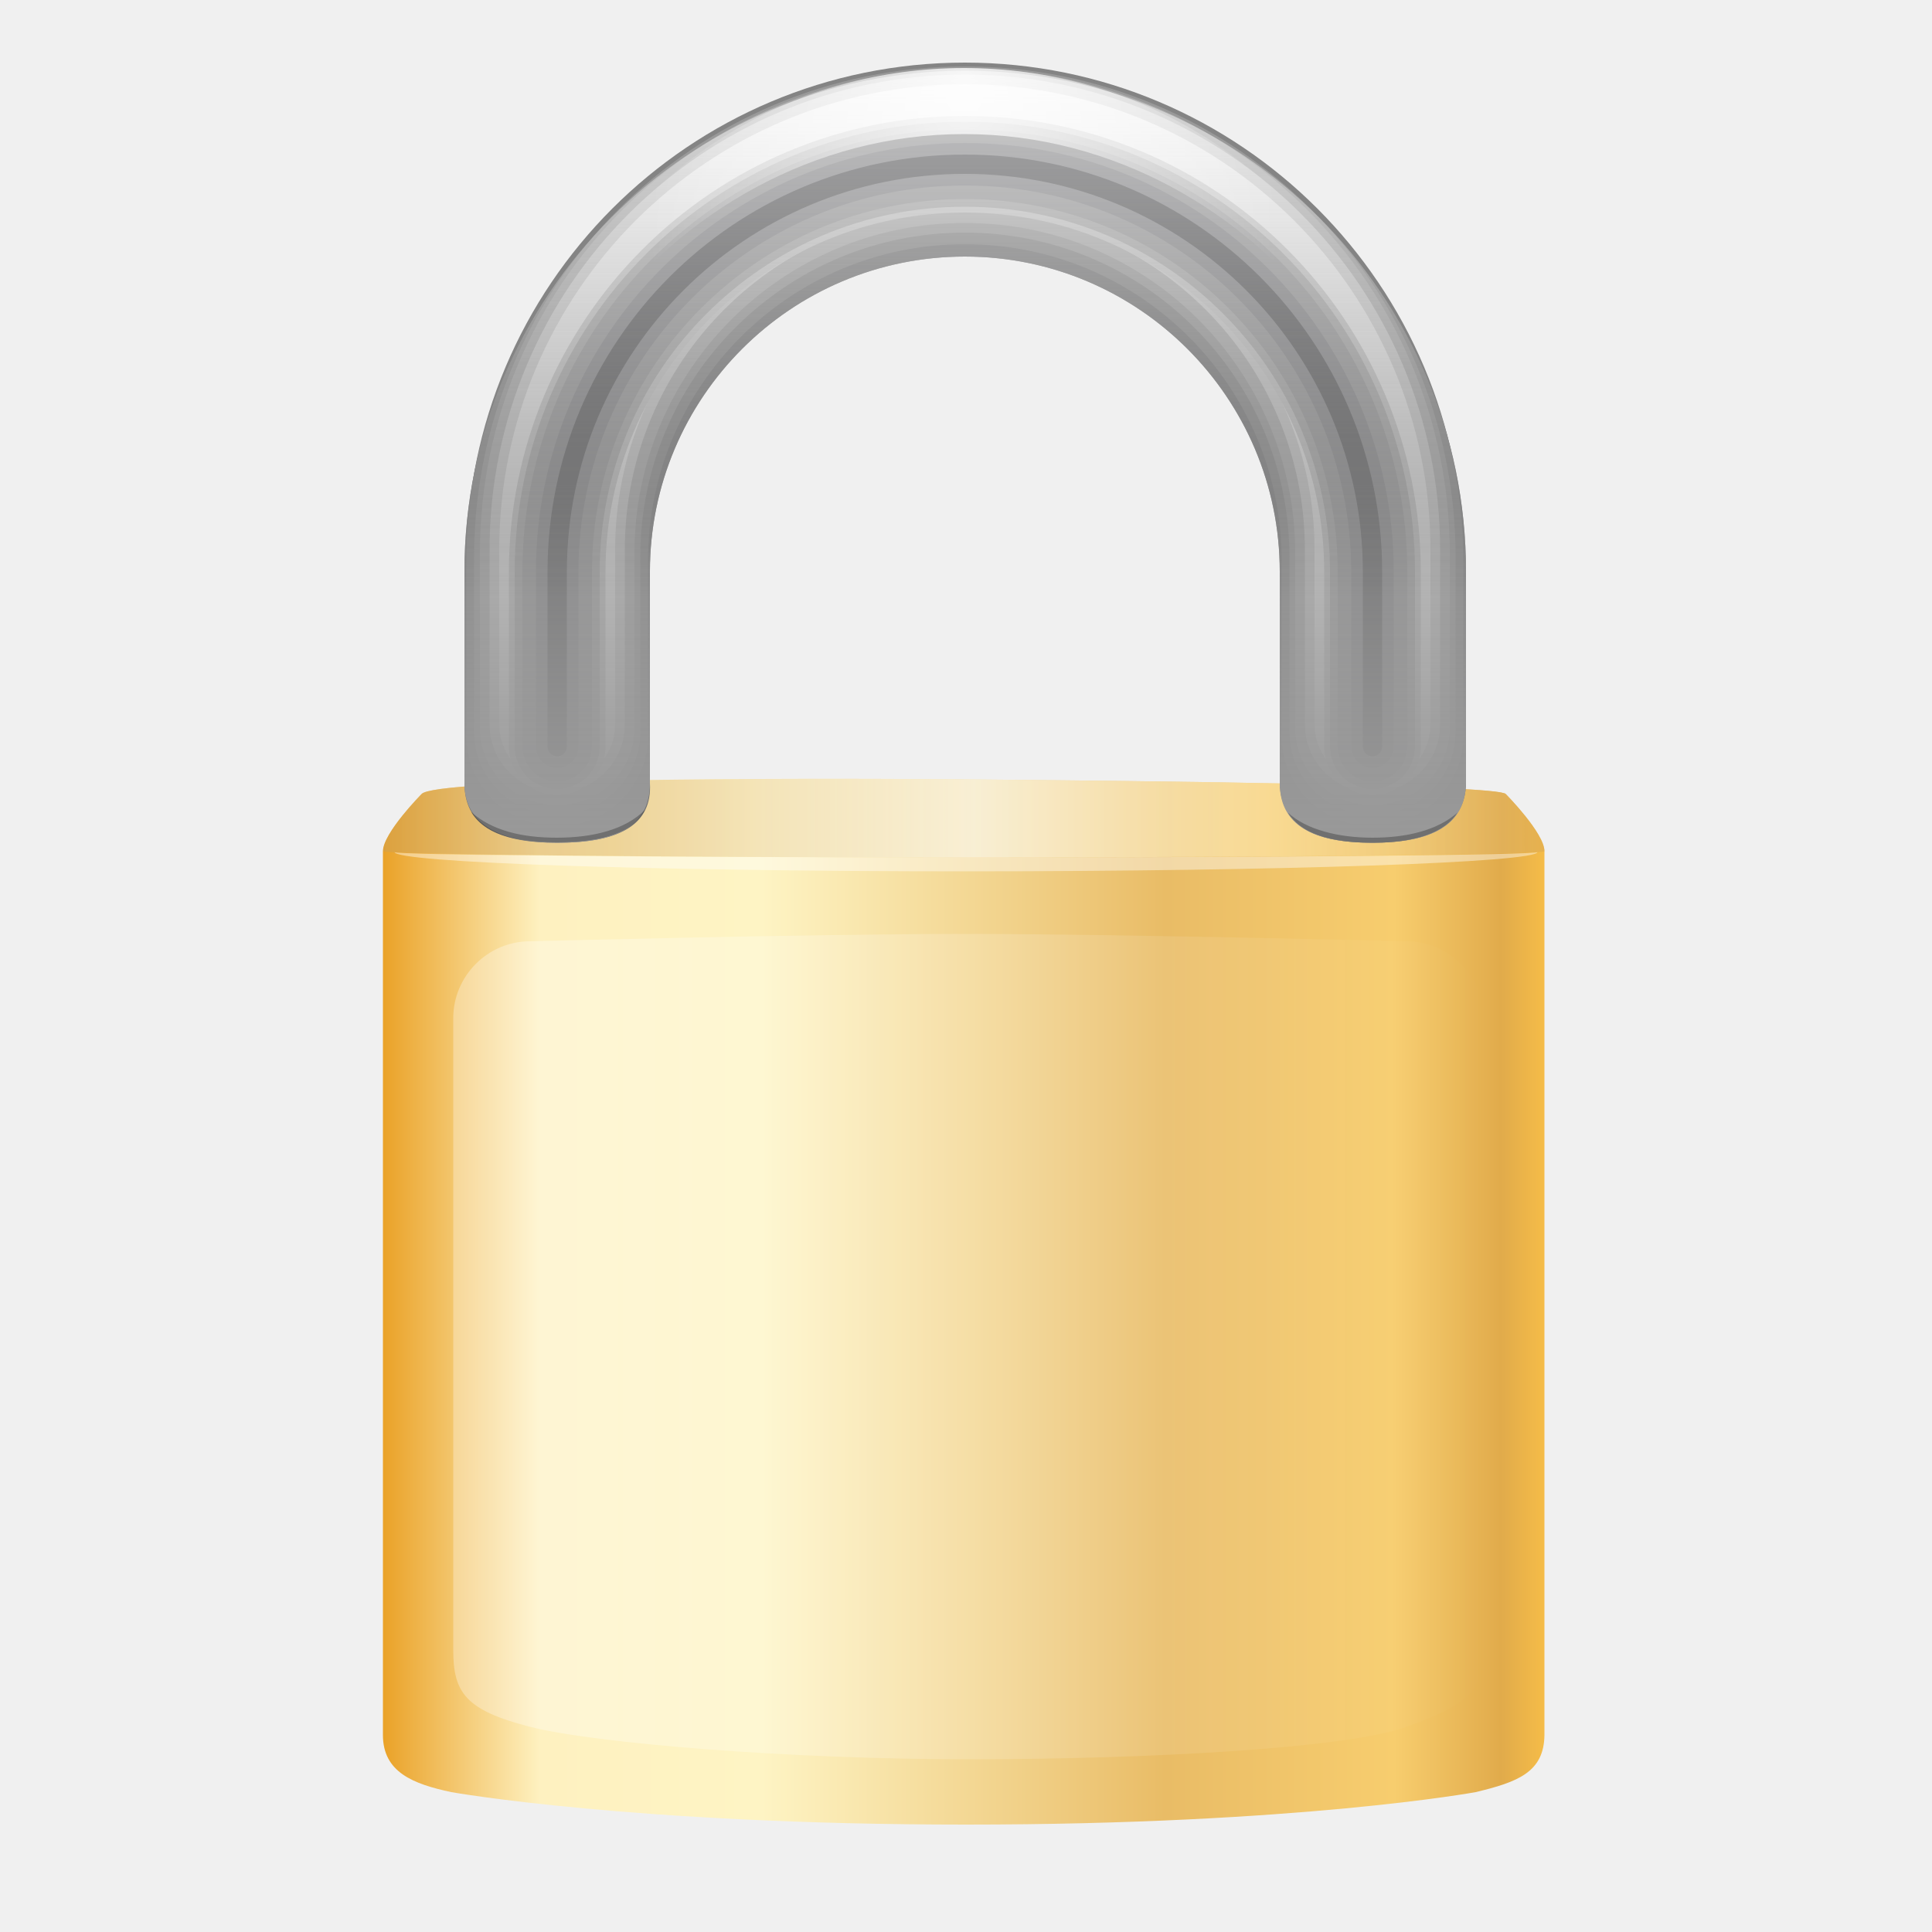
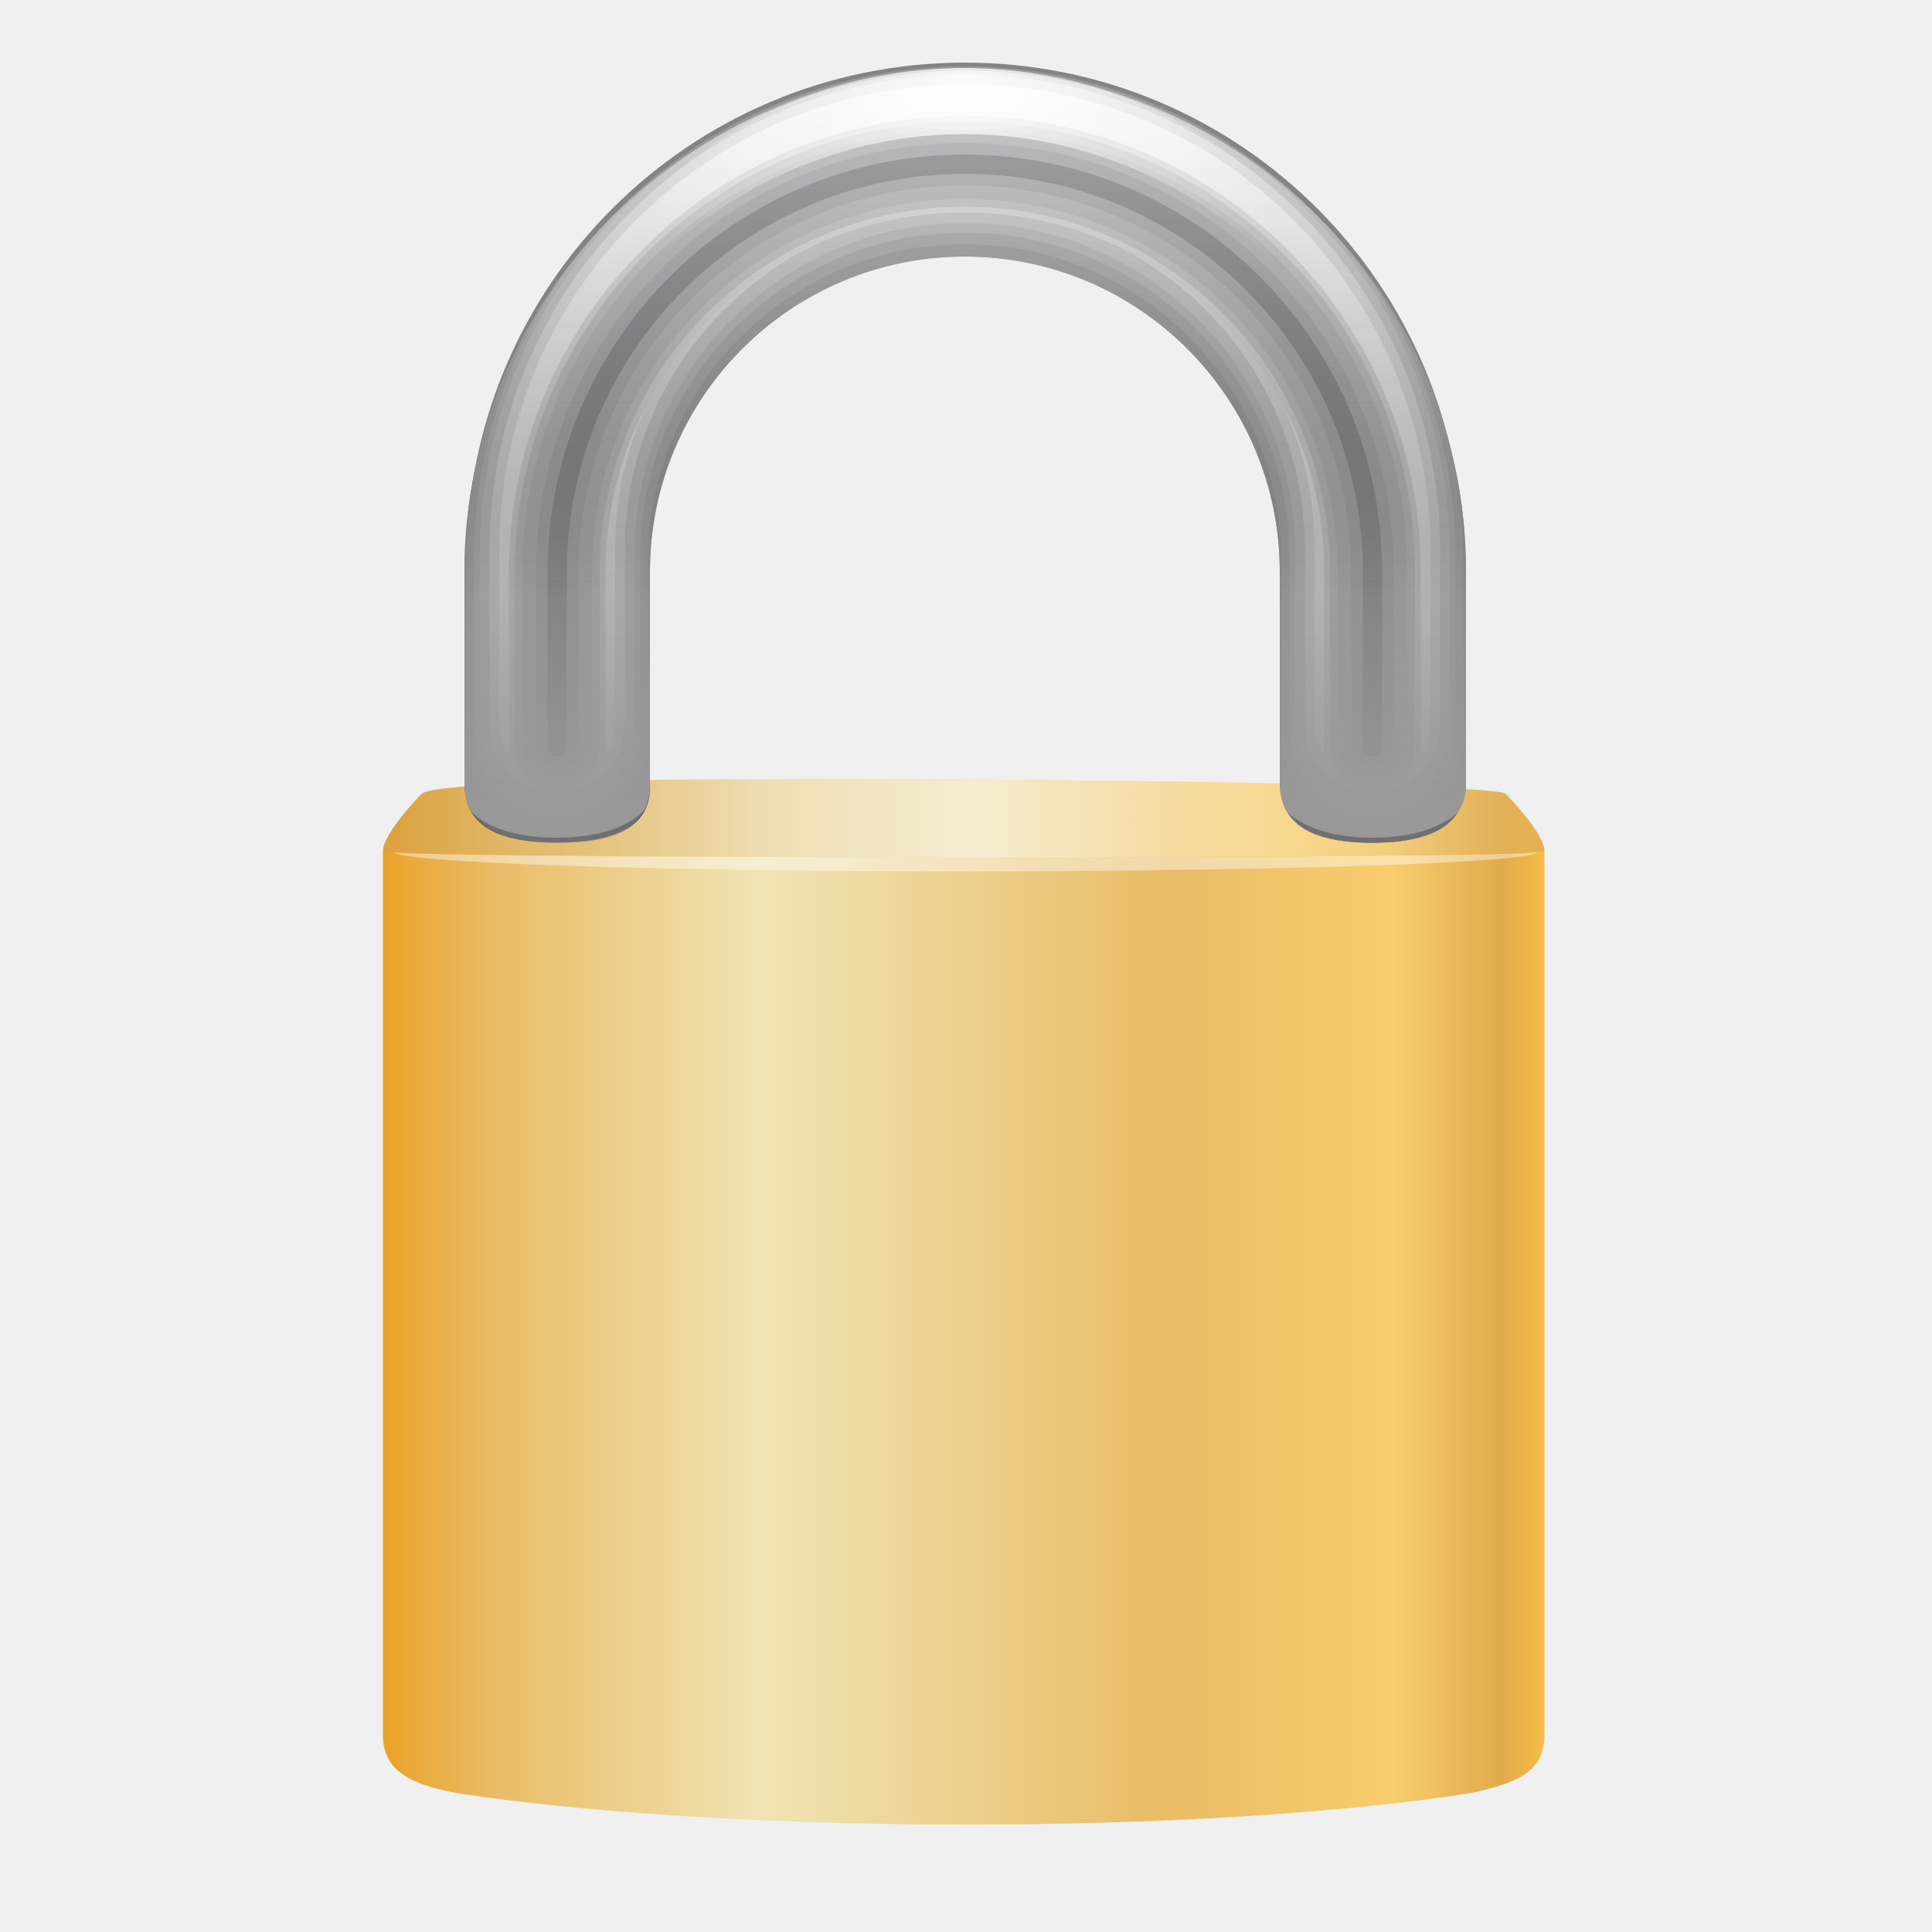
<svg xmlns="http://www.w3.org/2000/svg" id="icon-padlock" viewBox="0 0 500 500">
  <style type="text/css">
		.st0{fill:url(#SVGID_1_);}
		.st1{opacity:0.42;fill:#fff;}
		.st2{opacity:0.6;fill:url(#SVGID_2_);}
		.st3{fill:#717172;}
- 		.st4{fill:none;stroke:#848484;stroke-width:47;stroke-linecap:round;stroke-miterlimit:10;}
- 		.st5{fill:none;stroke:#999;stroke-width:43;stroke-linecap:round;stroke-miterlimit:10;}
- 		.st6{fill:none;stroke:#ADADAD;stroke-width:40;stroke-linecap:round;stroke-miterlimit:10;}
- 		.st7{fill:none;stroke:#D1D1D1;stroke-width:35;stroke-linecap:round;stroke-miterlimit:10;}
- 		.st8{fill:none;stroke:#F2F2F2;stroke-width:30;stroke-linecap:round;stroke-miterlimit:10;}
- 		.st9{fill:none;stroke:#C9C9C9;stroke-width:25;stroke-linecap:round;stroke-miterlimit:10;}
- 		.st10{fill:none;stroke:#A8A8A8;stroke-width:22;stroke-linecap:round;stroke-miterlimit:10;}
- 		.st11{fill:none;stroke:#959596;stroke-width:18;stroke-linecap:round;stroke-miterlimit:10;}
- 		.st12{fill:none;stroke:#818184;stroke-width:11;stroke-linecap:round;stroke-miterlimit:10;}
- 		.st13{fill:none;stroke:#4F4F51;stroke-width:5;stroke-linecap:round;stroke-miterlimit:10;}
+ 		.st4{fill:none;stroke:#848484;stroke-width:47;stroke-linecap:round;}
+ 		.st5{fill:none;stroke:#999;stroke-width:43;stroke-linecap:round;}
+ 		.st6{fill:none;stroke:#ADADAD;stroke-width:40;stroke-linecap:round;}
+ 		.st7{fill:none;stroke:#D1D1D1;stroke-width:35;stroke-linecap:round;}
+ 		.st8{fill:none;stroke:#F2F2F2;stroke-width:30;stroke-linecap:round;}
+ 		.st9{fill:none;stroke:#C9C9C9;stroke-width:25;stroke-linecap:round;}
+ 		.st10{fill:none;stroke:#A8A8A8;stroke-width:22;stroke-linecap:round;}
+ 		.st11{fill:none;stroke:#959596;stroke-width:18;stroke-linecap:round;}
+ 		.st12{fill:none;stroke:#818184;stroke-width:11;stroke-linecap:round;}
+ 		.st13{fill:none;stroke:#4F4F51;stroke-width:5;stroke-linecap:round;}
		.st14{fill:url(#SVGID_3_);}
		.st15{fill:url(#SVGID_4_);}
		.st16{fill:url(#SVGID_5_);}
- 		.st17{opacity:0.35;fill:#222222;}
- 		.st18{fill:url(#SVGID_6_);}
+ 		.st17{opacity:0.35;fill:#222;}
	</style>
  <linearGradient id="SVGID_1_" gradientUnits="userSpaceOnUse" x1="99.127" y1="336.875" x2="399.602" y2="336.875">
    <stop offset="0" style="stop-color:#EAA228" />
-     <stop offset="0.135" style="stop-color:#FEF1C0" />
-     <stop offset="0.326" style="stop-color:#FEF4C4" />
+     <stop offset="0.095" style="stop-color:#E9BC66" />
+     <stop offset="0.326" style="stop-color:#F0e4b4" />
    <stop offset="0.674" style="stop-color:#E9BC66" />
    <stop offset="0.871" style="stop-color:#F7CD6E" />
    <stop offset="0.963" style="stop-color:#E1AB4B" />
    <stop offset="1" style="stop-color:#F5BC48" />
  </linearGradient>
  <linearGradient id="SVGID_2_" gradientUnits="userSpaceOnUse" x1="99.127" y1="211.748" x2="399.602" y2="211.748">
    <stop offset="0" style="stop-color:#D2A04C" />
    <stop offset="0.197" style="stop-color:#E2BF7B" />
    <stop offset="0.509" style="stop-color:#FCFFFF" />
    <stop offset="0.762" style="stop-color:#FFE9AF" />
    <stop offset="1" style="stop-color:#DCAA53" />
  </linearGradient>
  <linearGradient id="SVGID_3_" gradientUnits="userSpaceOnUse" x1="249.639" y1="218.098" x2="249.639" y2="18.366">
    <stop offset="0" style="stop-color:#999" />
    <stop offset="0.137" style="stop-color:#999;stop-opacity:0.9" />
    <stop offset="0.157" style="stop-color:#999;stop-opacity:0.879" />
    <stop offset="0.998" style="stop-color:#999;stop-opacity:0" />
  </linearGradient>
  <radialGradient id="SVGID_5_" cx="249.639" cy="42.345" r="68.255" fx="249.737" fy="19.878" gradientTransform="matrix(1.1894 0 0 1.6286 -47.4498 -11.0622)" gradientUnits="userSpaceOnUse">
    <stop offset="0" style="stop-color:#fff;stop-opacity:0.8" />
    <stop offset="1" style="stop-color:#fff;stop-opacity:0" />
  </radialGradient>
-   <linearGradient id="SVGID_6_" gradientUnits="userSpaceOnUse" x1="117.358" y1="348.535" x2="383.913" y2="348.535">
-     <stop offset="0.101" style="stop-color:#fff;stop-opacity:0.3" />
-     <stop offset="0.228" style="stop-color:#fff;stop-opacity:0.258" />
-     <stop offset="1" style="stop-color:#fff;stop-opacity:0" />
-   </linearGradient>
  <linearGradient id="SVGID_4_" gradientUnits="userSpaceOnUse" x1="249.639" y1="18.366" x2="249.639" y2="218.098">
    <stop offset="0" style="stop-color:#fff;stop-opacity:0.5" />
    <stop offset="9.334087e-02" style="stop-color:#FBFBFB;stop-opacity:0.431" />
    <stop offset="0.18" style="stop-color:#F0F0F0;stop-opacity:0.368" />
-     <stop offset="0.264" style="stop-color:#DDDDDD;stop-opacity:0.306" />
+     <stop offset="0.264" style="stop-color:#ddd;stop-opacity:0.306" />
    <stop offset="0.346" style="stop-color:#C3C3C3;stop-opacity:0.246" />
    <stop offset="0.427" style="stop-color:#A1A1A1;stop-opacity:0.186" />
-     <stop offset="0.507" style="stop-color:#777777;stop-opacity:0.128" />
+     <stop offset="0.507" style="stop-color:#777;stop-opacity:0.128" />
    <stop offset="0.586" style="stop-color:#454545;stop-opacity:6.914780e-02" />
    <stop offset="0.663" style="stop-color:#0E0E0E;stop-opacity:1.258865e-02" />
-     <stop offset="0.68" style="stop-color:#000000;stop-opacity:5.565784e-09" />
-     <stop offset="0.725" style="stop-color:#000000;stop-opacity:4.779116e-09" />
-     <stop offset="0.998" style="stop-color:#000000;stop-opacity:0" />
+     <stop offset="0.68" style="stop-color:#000;stop-opacity:5.565784e-09" />
+     <stop offset="0.725" style="stop-color:#000;stop-opacity:4.779116e-09" />
+     <stop offset="0.998" style="stop-color:#000;stop-opacity:0" />
  </linearGradient>
  <path class="st0" d="M381.9,463.8c0,0-45.7,8.4-131.9,8.4s-133.2-8.4-133.2-8.4c-9.8-2.1-17.7-5.1-17.7-14.8V220.3 c0-4.7,10-14.8,10-14.8c3.3-4,92.8-4.2,140.3-3.8c47.6,0.4,138.5,1.4,140.3,3.8c0,0,10,10.1,10,14.8V449 C399.6,458.7,392.7,461.2,381.9,463.8z" />
  <path class="st1" d="M102.1,220.5c0,0.8,66.2,1.4,147.9,1.4s147.9-0.6,147.9-1.4c0,2.7-66.2,5-147.9,5S102.1,223.2,102.1,220.5z" />
  <path class="st2" d="M109.1,205.5c3.3-4,92.8-4.2,140.3-3.8c47.6,0.4,138.5,1.4,140.3,3.8l0,0c0,0,10,10.1,10,14.8 c0,0.8-67.9,1.6-149.6,1.6s-150.9-0.8-150.9-1.6C99.1,215.6,109.1,205.5,109.1,205.5z" />
  <path class="st3" d="M355.2,218.1c-15.8,0-23.7-4.8-24-15.4v-54.8c0-44.9-36.5-81.5-81.5-81.5s-81.5,36.5-81.5,81.5v54.8 c0.6,10.6-7.6,15.4-24,15.4c-16,0-24-4.8-24-15.4v-54.8c0-71.4,58.1-129.6,129.6-129.6c71.4,0,129.6,58.1,129.6,129.6v54.8 C379.2,213.3,370.5,218.1,355.2,218.1z" />
  <path class="st4" d="M355.2,190.4v-45.2c0-58.3-47.2-105.5-105.5-105.5c-58.3,0-105.5,47.2-105.5,105.5v45.2" />
  <path class="st5" d="M355.2,189.4v-45.2c0-58.3-47.2-105.5-105.5-105.5c-58.3,0-105.5,47.2-105.5,105.5v45.2" />
  <path class="st6" d="M355.2,188.4v-45.2c0-58.3-47.2-105.5-105.5-105.5c-58.3,0-105.5,47.2-105.5,105.5v45.2" />
  <path class="st7" d="M355.2,187.5v-45.2c0-58.3-47.2-105.5-105.5-105.5c-58.3,0-105.5,47.2-105.5,105.5v45.2" />
  <path class="st8" d="M355.2,187.5v-45.2c0-58.3-47.2-105.5-105.5-105.5c-58.3,0-105.5,47.2-105.5,105.5v45.2" />
  <path class="st9" d="M355.2,193.2v-45.2c0-58.3-47.2-105.5-105.5-105.5c-58.3,0-105.5,47.2-105.5,105.5v45.2" />
  <path class="st10" d="M355.2,193.2v-45.2c0-58.3-47.2-105.5-105.5-105.5c-58.3,0-105.5,47.2-105.5,105.5v45.2" />
  <path class="st11" d="M355.2,193.2v-45.2c0-58.3-47.2-105.5-105.5-105.5c-58.3,0-105.5,47.2-105.5,105.5v45.2" />
  <path class="st12" d="M355.2,193.2v-45.2c0-58.3-47.2-105.5-105.5-105.5c-58.3,0-105.5,47.2-105.5,105.5v45.2" />
  <path class="st13" d="M355.2,193.2v-45.2c0-58.3-47.2-105.5-105.5-105.5c-58.3,0-105.5,47.2-105.5,105.5v45.2" />
  <path class="st14" d="M355.2,218.1c-13.3,0-24-3.3-24-15.4v-54.8c0-44.9-36.5-81.5-81.5-81.5s-81.5,36.5-81.5,81.5v54.8 c0,12.5-10.8,15.4-24,15.4s-24-3.8-24-15.4v-54.8c0-71.4,58.1-129.6,129.6-129.6c71.4,0,129.6,58.1,129.6,129.6v54.8 C379.2,214.8,368.4,218.1,355.2,218.1z" />
  <path class="st15" d="M355.2,218.1c-13.3,0-24.4-4.4-24-15.4v-54.8c0-44.9-36.5-81.5-81.5-81.5s-81.5,36.5-81.5,81.5v54.8 c0.2,11.2-10.8,15.4-24,15.4s-24-4.4-24-15.4v-54.8c0-71.4,58.1-129.6,129.6-129.6c71.4,0,129.6,58.1,129.6,129.6v54.8 C379.2,213.5,368.4,218.1,355.2,218.1z" />
  <path class="st16" d="M155,83.8c21.3-28.8,55.7-49.1,94.5-49.1s73.2,20.3,94.5,49.1c5.9,3.9,11.4,9.8,16.5,14.4 c-2.4-7.1-5.5-15.5-9.3-22C331,41.2,293,17.6,249.5,17.6c-43.3,0-81.1,23.4-101.4,58.1c-3.9,6.6-7.1,15.2-9.6,22.5 C143.5,93.6,149.1,87.8,155,83.8z" />
  <path class="st17" d="M355.2,216.8c-8.8,0-17.2-2.1-21.9-6.5c3.3,5.3,10.6,7.8,21.9,7.8c11,0,18.6-2.5,22-7.8 C372,214.9,364,216.8,355.2,216.8z" />
  <path class="st17" d="M144.1,216.8c-8.9,0-16.8-1.8-22.2-6.7c3.2,5.4,10.6,7.9,22.2,7.9c12.2,0,19.9-2.7,22.8-8.4 C161.9,214.7,153.4,216.8,144.1,216.8z" />
-   <path class="st18" d="M364,446.9c-15.4,5.6-67.3,8.4-113.4,8.4s-96.6-4.1-113.4-8.4c-16.8-4.3-19.9-8.9-19.9-19.9V263.5 c0-10.9,8.9-19.9,19.9-19.9c0,0,72.9-1.9,112.2-1.9s114.6,1.9,114.6,1.9c10.9,0,19.9,8.9,19.9,19.9V427 C383.9,437.9,379.4,441.3,364,446.9z" />
</svg>
